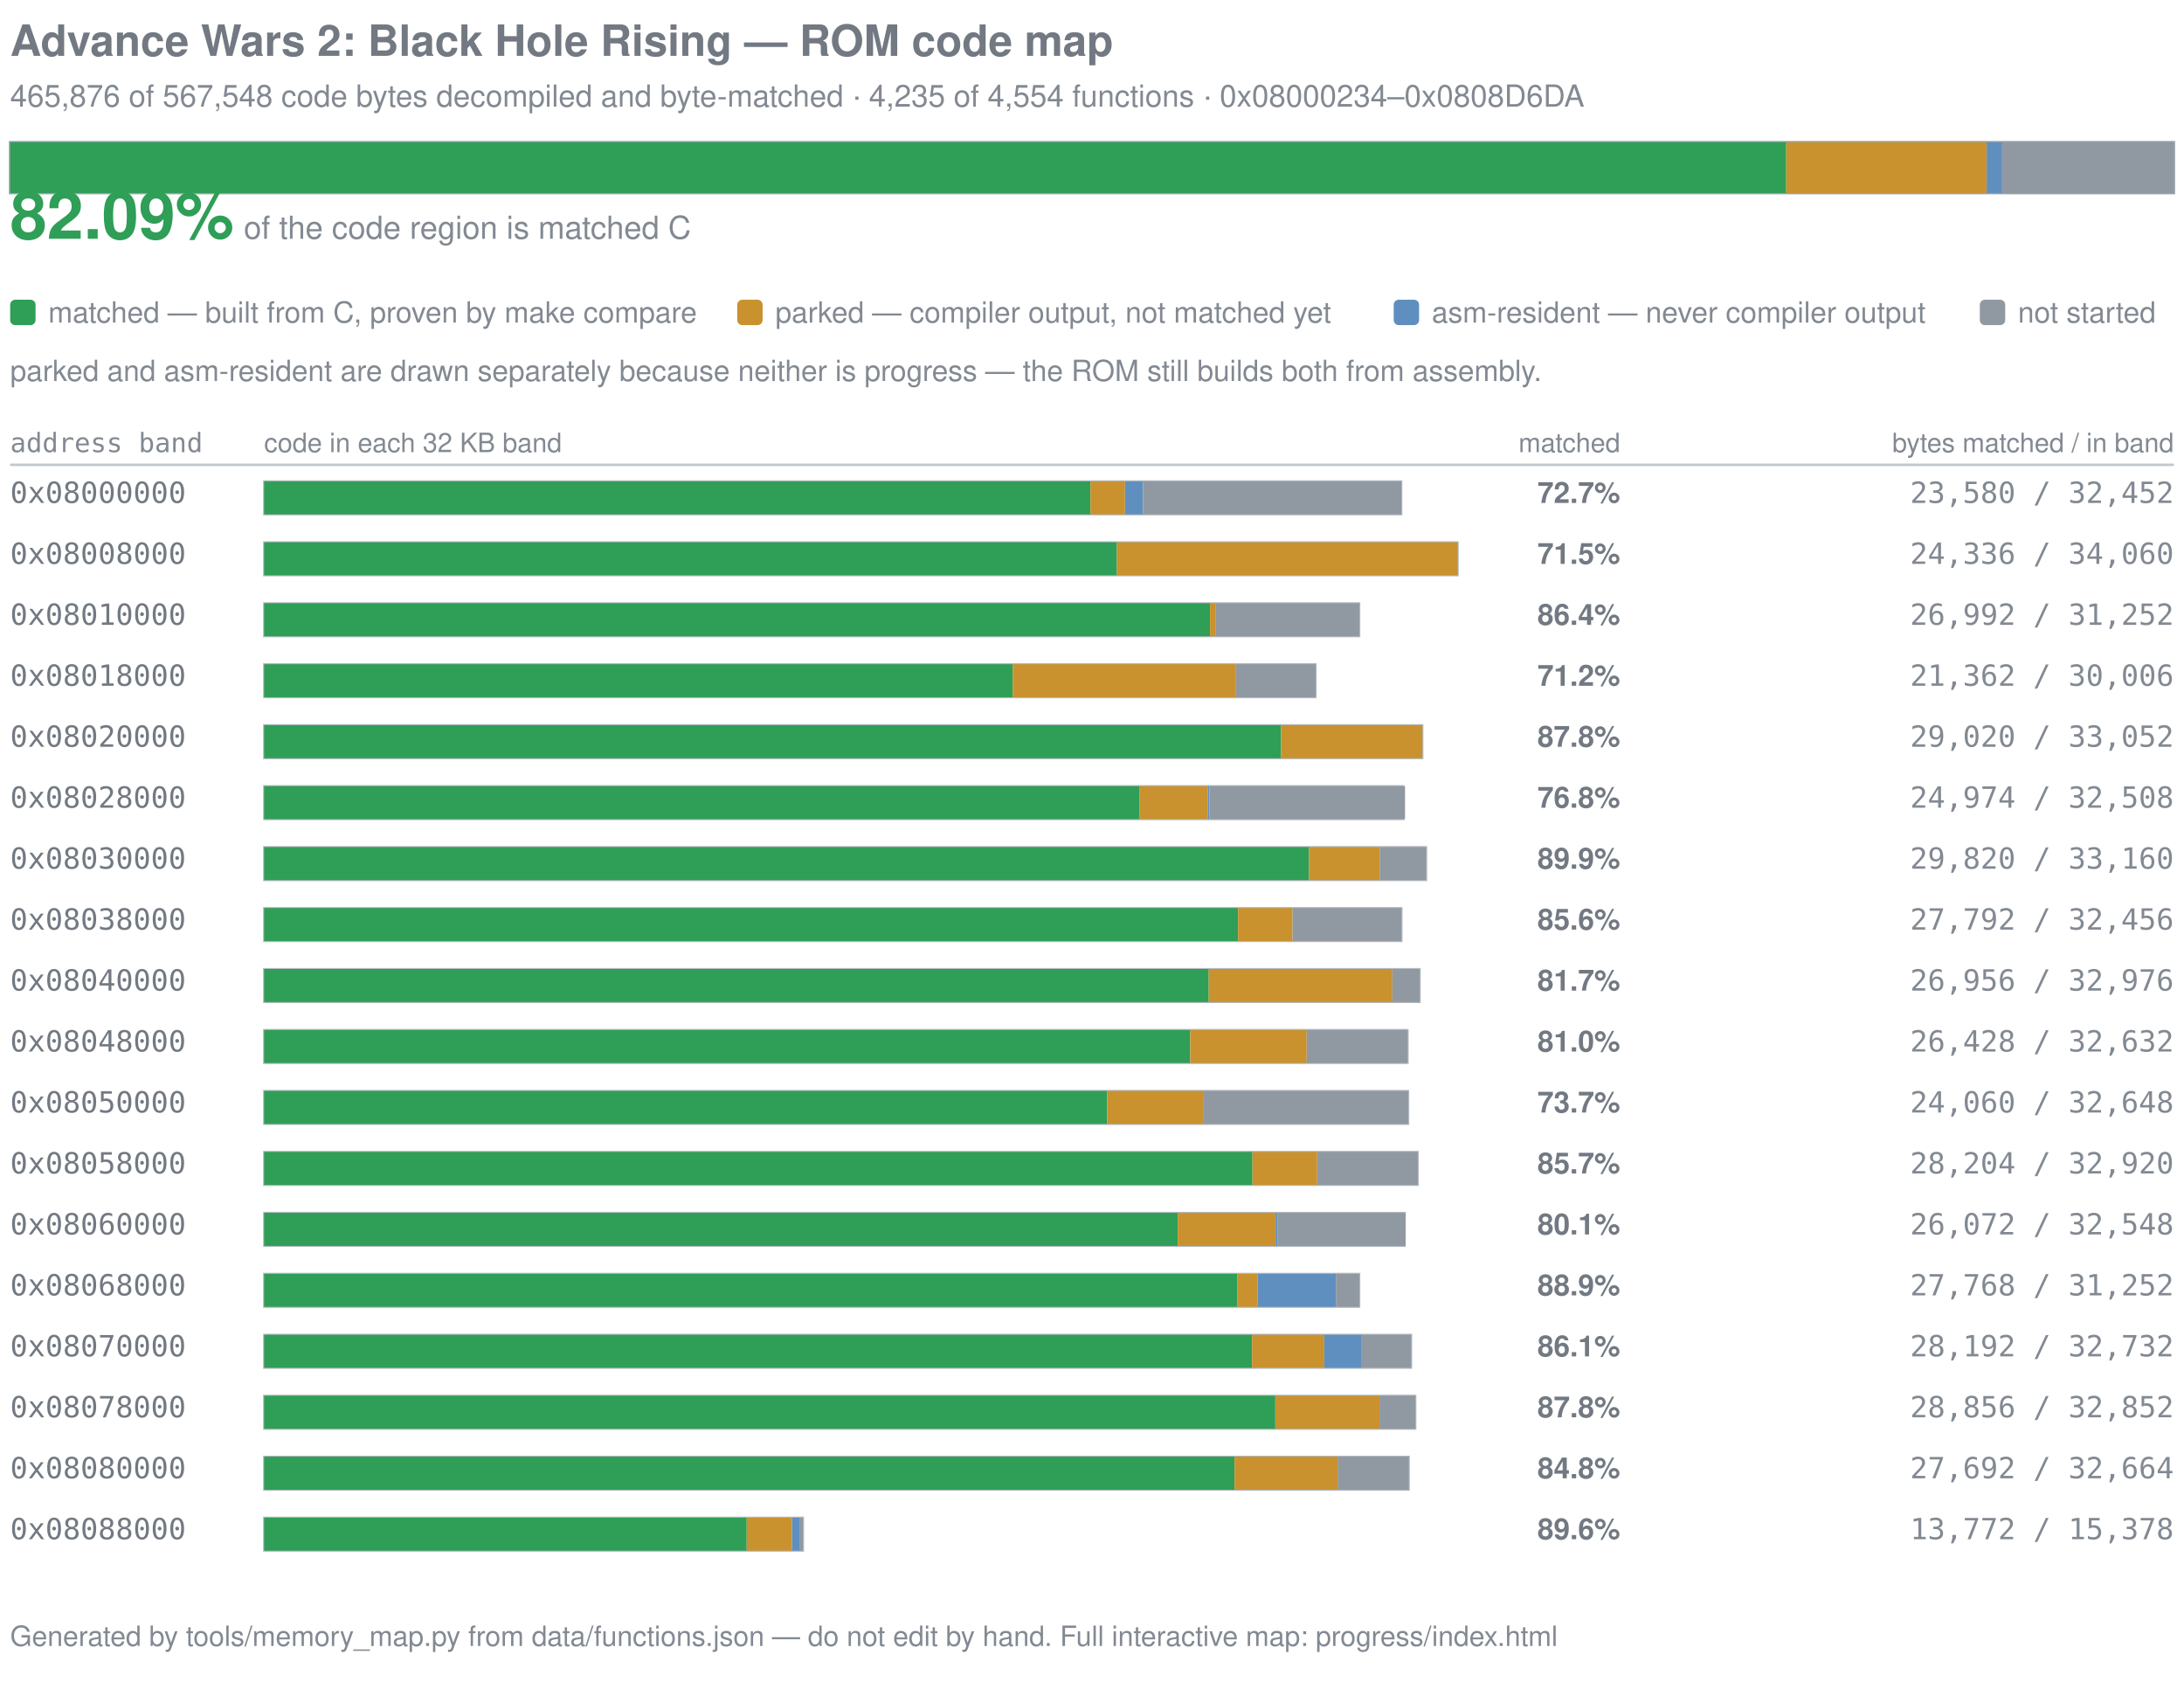
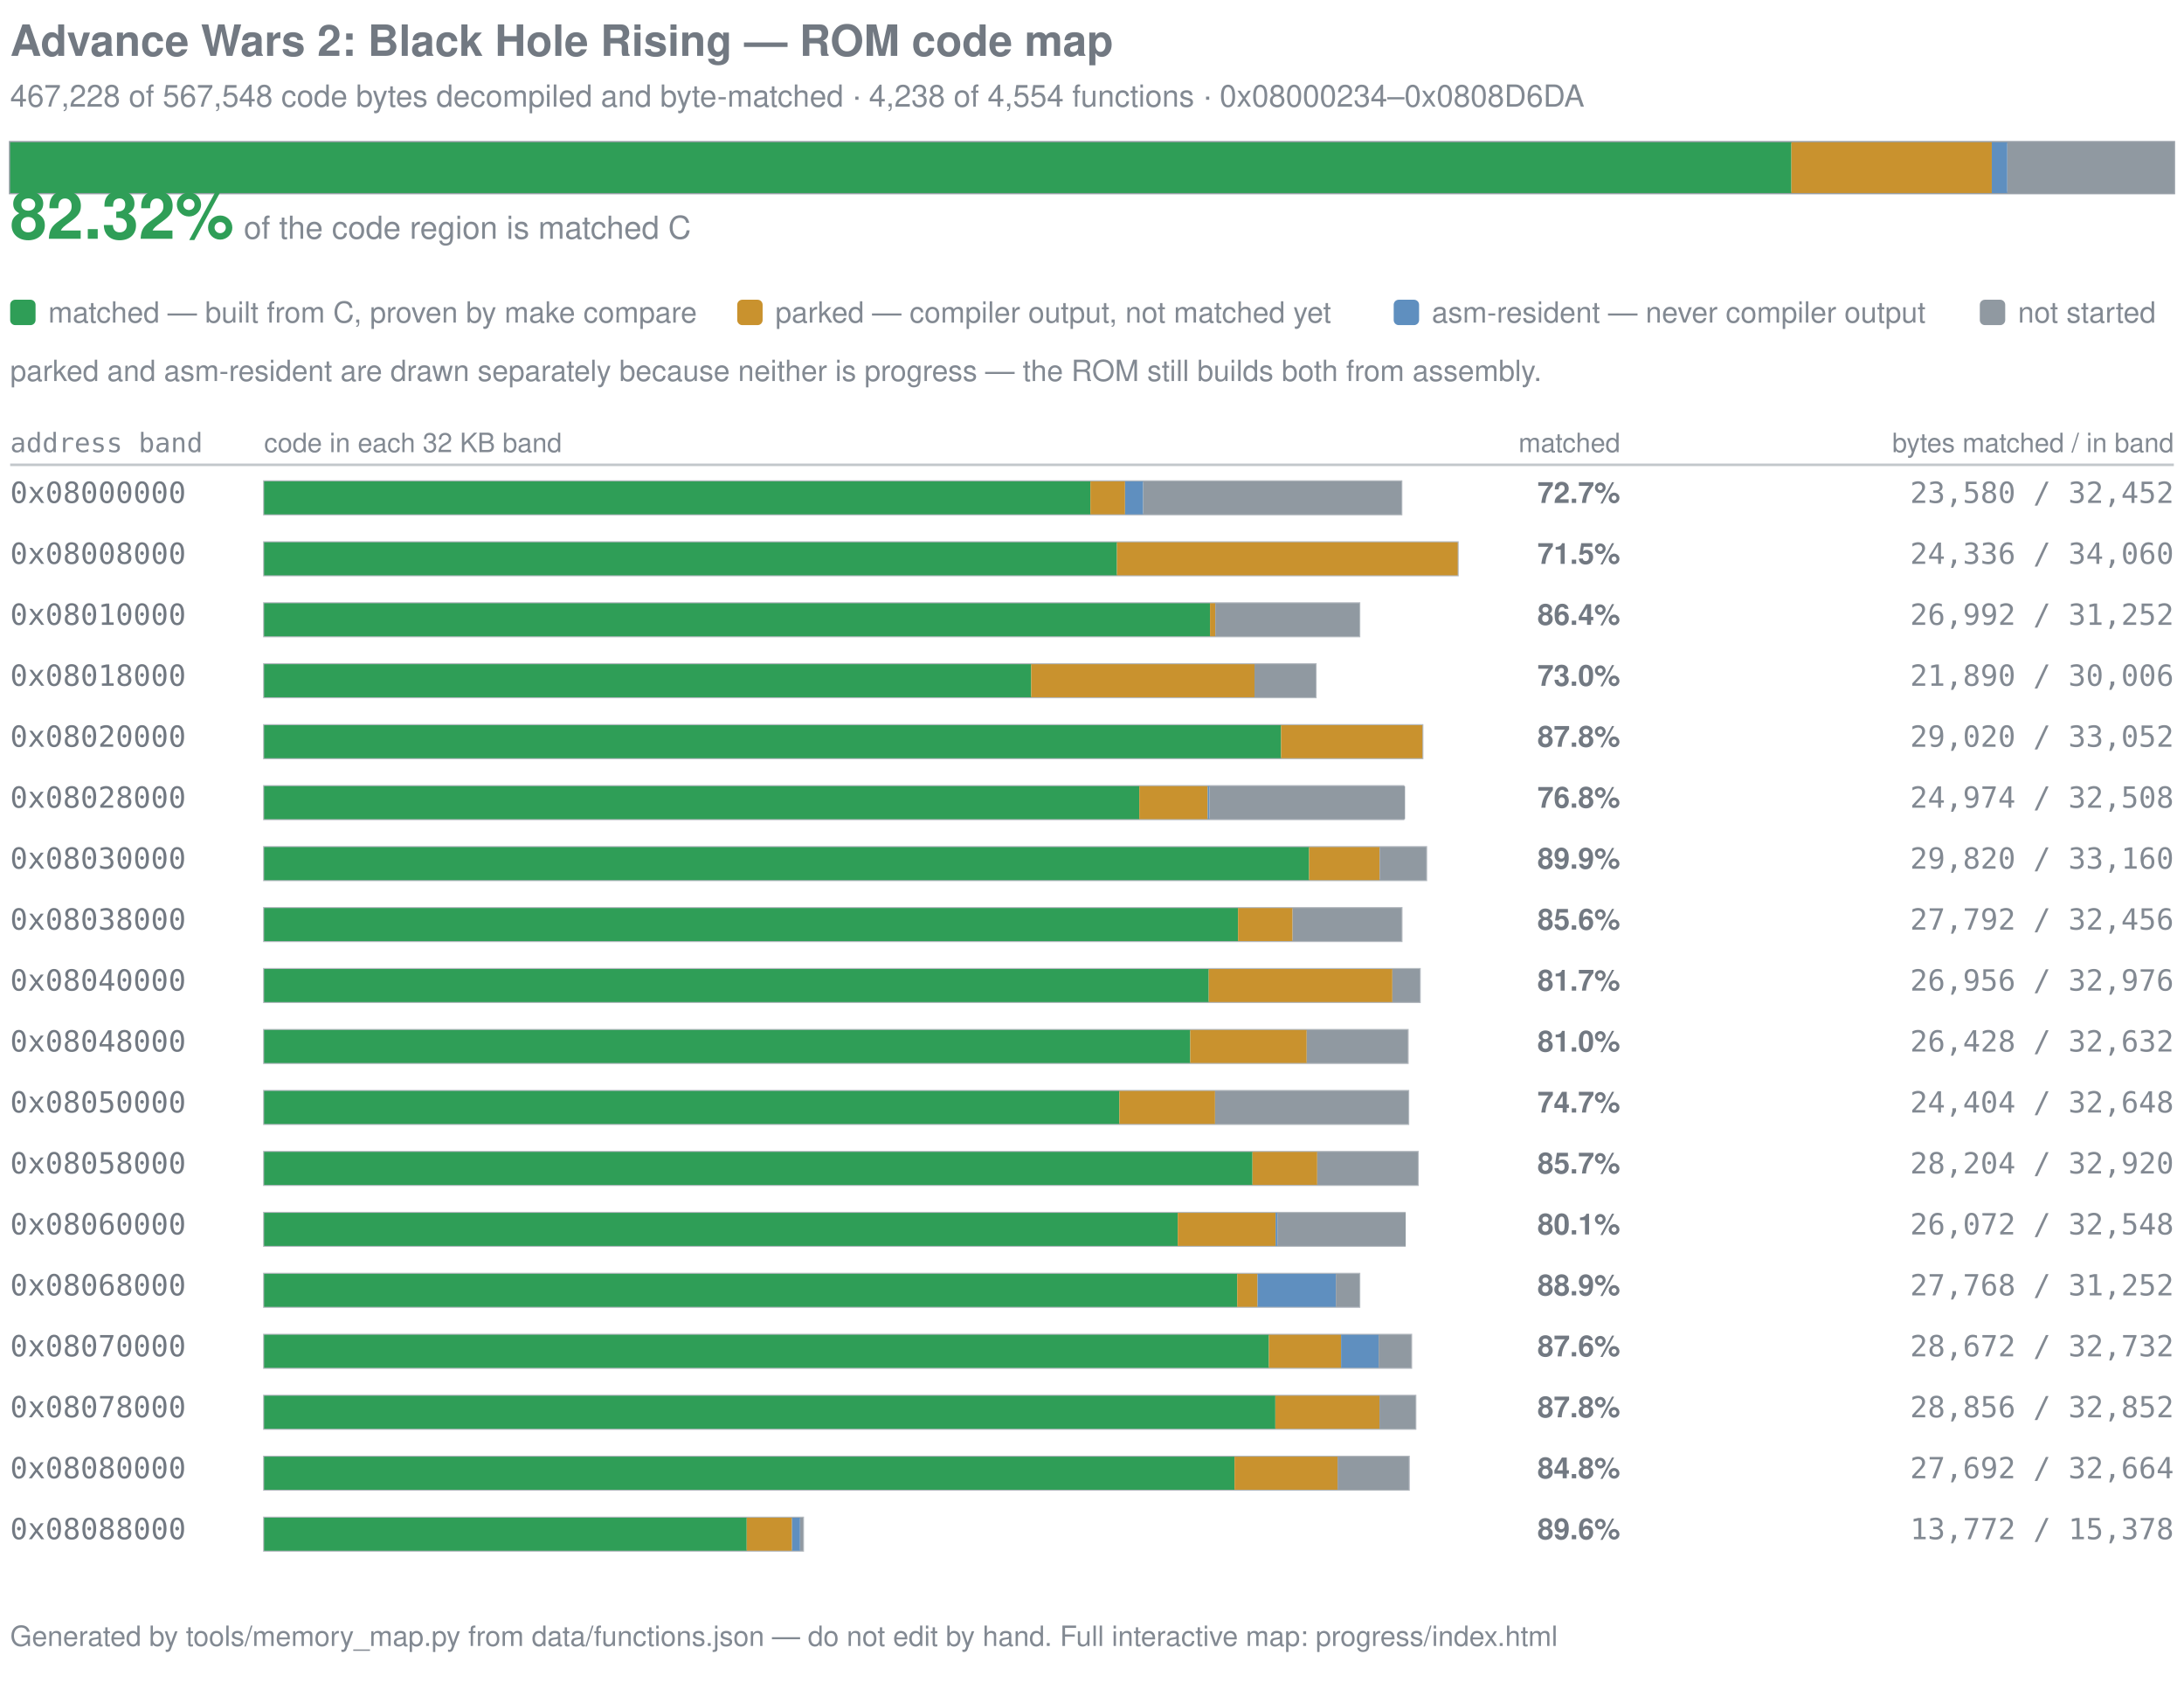
- <svg xmlns="http://www.w3.org/2000/svg" width="860" height="662" viewBox="0 0 860 662" role="img" aria-label="Advance Wars 2: Black Hole Rising decompilation progress by ROM address: 82.09% of code bytes matched">
+ <svg xmlns="http://www.w3.org/2000/svg" width="860" height="662" viewBox="0 0 860 662" role="img" aria-label="Advance Wars 2: Black Hole Rising decompilation progress by ROM address: 82.32% of code bytes matched">
  <text x="4.0" y="22.0" font-family="-apple-system, BlinkMacSystemFont, Segoe UI, Helvetica, Arial, sans-serif" font-size="17" fill="#727982" font-weight="600">Advance Wars 2: Black Hole Rising — ROM code map</text>
-   <text x="4.0" y="42.0" font-family="-apple-system, BlinkMacSystemFont, Segoe UI, Helvetica, Arial, sans-serif" font-size="12" fill="#828992">465,876 of 567,548 code bytes decompiled and byte-matched  ·  4,235 of 4,554 functions  ·  0x08000234–0x0808D6DA</text>
+   <text x="4.0" y="42.0" font-family="-apple-system, BlinkMacSystemFont, Segoe UI, Helvetica, Arial, sans-serif" font-size="12" fill="#828992">467,228 of 567,548 code bytes decompiled and byte-matched  ·  4,238 of 4,554 functions  ·  0x08000234–0x0808D6DA</text>
  <rect x="4" y="56" width="852" height="20" fill="none" stroke="#9aa1a9" stroke-width="1" />
-   <rect x="4.00" y="56.0" width="699.37" height="20.0" fill="#2f9e57" />
-   <rect x="703.37" y="56.0" width="78.91" height="20.0" fill="#c9922e" />
-   <rect x="782.29" y="56.0" width="6.12" height="20.0" fill="#5f8fbf" />
-   <rect x="788.41" y="56.0" width="67.59" height="20.0" fill="#9099a1" />
-   <text x="4.0" y="94.0" font-family="-apple-system, BlinkMacSystemFont, Segoe UI, Helvetica, Arial, sans-serif" font-size="26" fill="#2f9e57" font-weight="700">82.09%</text>
+   <rect x="4.00" y="56.0" width="701.40" height="20.0" fill="#2f9e57" />
+   <rect x="705.40" y="56.0" width="78.91" height="20.0" fill="#c9922e" />
+   <rect x="784.31" y="56.0" width="6.12" height="20.0" fill="#5f8fbf" />
+   <rect x="790.44" y="56.0" width="65.56" height="20.0" fill="#9099a1" />
+   <text x="4.0" y="94.0" font-family="-apple-system, BlinkMacSystemFont, Segoe UI, Helvetica, Arial, sans-serif" font-size="26" fill="#2f9e57" font-weight="700">82.32%</text>
  <text x="96.0" y="94.0" font-family="-apple-system, BlinkMacSystemFont, Segoe UI, Helvetica, Arial, sans-serif" font-size="12.5" fill="#828992">of the code region is matched C</text>
  <rect x="4.0" y="118.0" width="10" height="10" rx="2" fill="#2f9e57" />
  <text x="19.0" y="127.0" font-family="-apple-system, BlinkMacSystemFont, Segoe UI, Helvetica, Arial, sans-serif" font-size="11.5" fill="#828992">matched — built from C, proven by make compare</text>
  <rect x="290.3" y="118.0" width="10" height="10" rx="2" fill="#c9922e" />
  <text x="305.3" y="127.0" font-family="-apple-system, BlinkMacSystemFont, Segoe UI, Helvetica, Arial, sans-serif" font-size="11.5" fill="#828992">parked — compiler output, not matched yet</text>
  <rect x="548.8" y="118.0" width="10" height="10" rx="2" fill="#5f8fbf" />
  <text x="563.8" y="127.0" font-family="-apple-system, BlinkMacSystemFont, Segoe UI, Helvetica, Arial, sans-serif" font-size="11.5" fill="#828992">asm-resident — never compiler output</text>
  <rect x="779.6" y="118.0" width="10" height="10" rx="2" fill="#9099a1" />
  <text x="794.6" y="127.0" font-family="-apple-system, BlinkMacSystemFont, Segoe UI, Helvetica, Arial, sans-serif" font-size="11.5" fill="#828992">not started</text>
  <text x="4.0" y="150.0" font-family="-apple-system, BlinkMacSystemFont, Segoe UI, Helvetica, Arial, sans-serif" font-size="11.5" fill="#828992">parked and asm-resident are drawn separately because neither is progress — the ROM still builds both from assembly.</text>
  <text x="4.0" y="178.0" font-family="ui-monospace, SFMono-Regular, Menlo, Consolas, monospace" font-size="10.5" fill="#828992">address band</text>
  <text x="104.0" y="178.0" font-family="-apple-system, BlinkMacSystemFont, Segoe UI, Helvetica, Arial, sans-serif" font-size="10.5" fill="#828992">code in each 32 KB band</text>
  <text x="638.0" y="178.0" font-family="-apple-system, BlinkMacSystemFont, Segoe UI, Helvetica, Arial, sans-serif" font-size="10.5" fill="#828992" text-anchor="end">matched</text>
  <text x="856.0" y="178.0" font-family="-apple-system, BlinkMacSystemFont, Segoe UI, Helvetica, Arial, sans-serif" font-size="10.5" fill="#828992" text-anchor="end">bytes matched / in band</text>
  <line x1="4" y1="183.0" x2="856" y2="183.0" stroke="#9aa1a9" stroke-width="1" opacity="0.6" />
  <text x="4.0" y="198.0" font-family="ui-monospace, SFMono-Regular, Menlo, Consolas, monospace" font-size="11.5" fill="#727982">0x08000000</text>
  <rect x="104" y="189.5" width="447.81" height="13" fill="none" stroke="#9aa1a9" stroke-width="0.8" opacity="0.75" />
  <rect x="104.00" y="189.5" width="325.38" height="13.0" fill="#2f9e57" />
  <rect x="429.38" y="189.5" width="13.63" height="13.0" fill="#c9922e" />
  <rect x="443.02" y="189.5" width="7.12" height="13.0" fill="#5f8fbf" />
  <rect x="450.14" y="189.5" width="101.67" height="13.0" fill="#9099a1" />
  <text x="638.0" y="198.0" font-family="-apple-system, BlinkMacSystemFont, Segoe UI, Helvetica, Arial, sans-serif" font-size="11.5" fill="#727982" font-weight="600" text-anchor="end">72.7%</text>
  <text x="856.0" y="198.0" font-family="ui-monospace, SFMono-Regular, Menlo, Consolas, monospace" font-size="11.5" fill="#828992" text-anchor="end">23,580 / 32,452</text>
  <text x="4.0" y="222.0" font-family="ui-monospace, SFMono-Regular, Menlo, Consolas, monospace" font-size="11.5" fill="#727982">0x08008000</text>
  <rect x="104" y="213.5" width="470.00" height="13" fill="none" stroke="#9aa1a9" stroke-width="0.8" opacity="0.75" />
  <rect x="104.00" y="213.5" width="335.82" height="13.0" fill="#2f9e57" />
  <rect x="439.82" y="213.5" width="134.18" height="13.0" fill="#c9922e" />
  <text x="638.0" y="222.0" font-family="-apple-system, BlinkMacSystemFont, Segoe UI, Helvetica, Arial, sans-serif" font-size="11.5" fill="#727982" font-weight="600" text-anchor="end">71.5%</text>
  <text x="856.0" y="222.0" font-family="ui-monospace, SFMono-Regular, Menlo, Consolas, monospace" font-size="11.5" fill="#828992" text-anchor="end">24,336 / 34,060</text>
  <text x="4.0" y="246.0" font-family="ui-monospace, SFMono-Regular, Menlo, Consolas, monospace" font-size="11.5" fill="#727982">0x08010000</text>
  <rect x="104" y="237.5" width="431.25" height="13" fill="none" stroke="#9aa1a9" stroke-width="0.8" opacity="0.75" />
  <rect x="104.00" y="237.5" width="372.47" height="13.0" fill="#2f9e57" />
  <rect x="476.47" y="237.5" width="2.10" height="13.0" fill="#c9922e" />
  <rect x="478.56" y="237.5" width="56.69" height="13.0" fill="#9099a1" />
  <text x="638.0" y="246.0" font-family="-apple-system, BlinkMacSystemFont, Segoe UI, Helvetica, Arial, sans-serif" font-size="11.5" fill="#727982" font-weight="600" text-anchor="end">86.4%</text>
  <text x="856.0" y="246.0" font-family="ui-monospace, SFMono-Regular, Menlo, Consolas, monospace" font-size="11.5" fill="#828992" text-anchor="end">26,992 / 31,252</text>
  <text x="4.0" y="270.0" font-family="ui-monospace, SFMono-Regular, Menlo, Consolas, monospace" font-size="11.5" fill="#727982">0x08018000</text>
  <rect x="104" y="261.5" width="414.06" height="13" fill="none" stroke="#9aa1a9" stroke-width="0.8" opacity="0.75" />
-   <rect x="104.00" y="261.5" width="294.78" height="13.0" fill="#2f9e57" />
-   <rect x="398.78" y="261.5" width="87.93" height="13.0" fill="#c9922e" />
-   <rect x="486.71" y="261.5" width="31.35" height="13.0" fill="#9099a1" />
-   <text x="638.0" y="270.0" font-family="-apple-system, BlinkMacSystemFont, Segoe UI, Helvetica, Arial, sans-serif" font-size="11.5" fill="#727982" font-weight="600" text-anchor="end">71.2%</text>
-   <text x="856.0" y="270.0" font-family="ui-monospace, SFMono-Regular, Menlo, Consolas, monospace" font-size="11.5" fill="#828992" text-anchor="end">21,362 / 30,006</text>
+   <rect x="104.00" y="261.5" width="302.06" height="13.0" fill="#2f9e57" />
+   <rect x="406.06" y="261.5" width="87.93" height="13.0" fill="#c9922e" />
+   <rect x="493.99" y="261.5" width="24.07" height="13.0" fill="#9099a1" />
+   <text x="638.0" y="270.0" font-family="-apple-system, BlinkMacSystemFont, Segoe UI, Helvetica, Arial, sans-serif" font-size="11.5" fill="#727982" font-weight="600" text-anchor="end">73.0%</text>
+   <text x="856.0" y="270.0" font-family="ui-monospace, SFMono-Regular, Menlo, Consolas, monospace" font-size="11.5" fill="#828992" text-anchor="end">21,890 / 30,006</text>
  <text x="4.0" y="294.0" font-family="ui-monospace, SFMono-Regular, Menlo, Consolas, monospace" font-size="11.5" fill="#727982">0x08020000</text>
  <rect x="104" y="285.5" width="456.09" height="13" fill="none" stroke="#9aa1a9" stroke-width="0.8" opacity="0.75" />
  <rect x="104.00" y="285.5" width="400.45" height="13.0" fill="#2f9e57" />
  <rect x="504.45" y="285.5" width="55.64" height="13.0" fill="#c9922e" />
  <text x="638.0" y="294.0" font-family="-apple-system, BlinkMacSystemFont, Segoe UI, Helvetica, Arial, sans-serif" font-size="11.5" fill="#727982" font-weight="600" text-anchor="end">87.8%</text>
  <text x="856.0" y="294.0" font-family="ui-monospace, SFMono-Regular, Menlo, Consolas, monospace" font-size="11.5" fill="#828992" text-anchor="end">29,020 / 33,052</text>
  <text x="4.0" y="318.0" font-family="ui-monospace, SFMono-Regular, Menlo, Consolas, monospace" font-size="11.5" fill="#727982">0x08028000</text>
  <rect x="104" y="309.5" width="448.58" height="13" fill="none" stroke="#9aa1a9" stroke-width="0.8" opacity="0.75" />
  <rect x="104.00" y="309.5" width="344.62" height="13.0" fill="#2f9e57" />
  <rect x="448.62" y="309.5" width="26.94" height="13.0" fill="#c9922e" />
  <rect x="475.56" y="309.5" width="0.70" height="13.0" fill="#5f8fbf" />
  <rect x="476.26" y="309.5" width="77.00" height="13.0" fill="#9099a1" />
  <text x="638.0" y="318.0" font-family="-apple-system, BlinkMacSystemFont, Segoe UI, Helvetica, Arial, sans-serif" font-size="11.5" fill="#727982" font-weight="600" text-anchor="end">76.8%</text>
  <text x="856.0" y="318.0" font-family="ui-monospace, SFMono-Regular, Menlo, Consolas, monospace" font-size="11.5" fill="#828992" text-anchor="end">24,974 / 32,508</text>
  <text x="4.0" y="342.0" font-family="ui-monospace, SFMono-Regular, Menlo, Consolas, monospace" font-size="11.5" fill="#727982">0x08030000</text>
  <rect x="104" y="333.5" width="457.58" height="13" fill="none" stroke="#9aa1a9" stroke-width="0.8" opacity="0.75" />
  <rect x="104.00" y="333.5" width="411.49" height="13.0" fill="#2f9e57" />
  <rect x="515.49" y="333.5" width="27.76" height="13.0" fill="#c9922e" />
  <rect x="543.26" y="333.5" width="18.33" height="13.0" fill="#9099a1" />
  <text x="638.0" y="342.0" font-family="-apple-system, BlinkMacSystemFont, Segoe UI, Helvetica, Arial, sans-serif" font-size="11.5" fill="#727982" font-weight="600" text-anchor="end">89.9%</text>
  <text x="856.0" y="342.0" font-family="ui-monospace, SFMono-Regular, Menlo, Consolas, monospace" font-size="11.5" fill="#828992" text-anchor="end">29,820 / 33,160</text>
  <text x="4.0" y="366.0" font-family="ui-monospace, SFMono-Regular, Menlo, Consolas, monospace" font-size="11.5" fill="#727982">0x08038000</text>
  <rect x="104" y="357.5" width="447.87" height="13" fill="none" stroke="#9aa1a9" stroke-width="0.8" opacity="0.75" />
  <rect x="104.00" y="357.5" width="383.51" height="13.0" fill="#2f9e57" />
  <rect x="487.51" y="357.5" width="21.47" height="13.0" fill="#c9922e" />
  <rect x="508.98" y="357.5" width="42.89" height="13.0" fill="#9099a1" />
  <text x="638.0" y="366.0" font-family="-apple-system, BlinkMacSystemFont, Segoe UI, Helvetica, Arial, sans-serif" font-size="11.5" fill="#727982" font-weight="600" text-anchor="end">85.6%</text>
  <text x="856.0" y="366.0" font-family="ui-monospace, SFMono-Regular, Menlo, Consolas, monospace" font-size="11.5" fill="#828992" text-anchor="end">27,792 / 32,456</text>
  <text x="4.0" y="390.0" font-family="ui-monospace, SFMono-Regular, Menlo, Consolas, monospace" font-size="11.5" fill="#727982">0x08040000</text>
  <rect x="104" y="381.5" width="455.04" height="13" fill="none" stroke="#9aa1a9" stroke-width="0.8" opacity="0.75" />
  <rect x="104.00" y="381.5" width="371.97" height="13.0" fill="#2f9e57" />
  <rect x="475.97" y="381.5" width="72.31" height="13.0" fill="#c9922e" />
  <rect x="548.28" y="381.5" width="10.76" height="13.0" fill="#9099a1" />
  <text x="638.0" y="390.0" font-family="-apple-system, BlinkMacSystemFont, Segoe UI, Helvetica, Arial, sans-serif" font-size="11.5" fill="#727982" font-weight="600" text-anchor="end">81.7%</text>
  <text x="856.0" y="390.0" font-family="ui-monospace, SFMono-Regular, Menlo, Consolas, monospace" font-size="11.5" fill="#828992" text-anchor="end">26,956 / 32,976</text>
  <text x="4.0" y="414.0" font-family="ui-monospace, SFMono-Regular, Menlo, Consolas, monospace" font-size="11.5" fill="#727982">0x08048000</text>
  <rect x="104" y="405.5" width="450.29" height="13" fill="none" stroke="#9aa1a9" stroke-width="0.8" opacity="0.75" />
  <rect x="104.00" y="405.5" width="364.68" height="13.0" fill="#2f9e57" />
  <rect x="468.68" y="405.5" width="45.87" height="13.0" fill="#c9922e" />
  <rect x="514.55" y="405.5" width="39.74" height="13.0" fill="#9099a1" />
  <text x="638.0" y="414.0" font-family="-apple-system, BlinkMacSystemFont, Segoe UI, Helvetica, Arial, sans-serif" font-size="11.5" fill="#727982" font-weight="600" text-anchor="end">81.0%</text>
  <text x="856.0" y="414.0" font-family="ui-monospace, SFMono-Regular, Menlo, Consolas, monospace" font-size="11.5" fill="#828992" text-anchor="end">26,428 / 32,632</text>
  <text x="4.0" y="438.0" font-family="ui-monospace, SFMono-Regular, Menlo, Consolas, monospace" font-size="11.5" fill="#727982">0x08050000</text>
  <rect x="104" y="429.5" width="450.52" height="13" fill="none" stroke="#9aa1a9" stroke-width="0.8" opacity="0.75" />
-   <rect x="104.00" y="429.5" width="332.01" height="13.0" fill="#2f9e57" />
-   <rect x="436.01" y="429.5" width="37.70" height="13.0" fill="#c9922e" />
-   <rect x="473.71" y="429.5" width="80.81" height="13.0" fill="#9099a1" />
-   <text x="638.0" y="438.0" font-family="-apple-system, BlinkMacSystemFont, Segoe UI, Helvetica, Arial, sans-serif" font-size="11.5" fill="#727982" font-weight="600" text-anchor="end">73.7%</text>
-   <text x="856.0" y="438.0" font-family="ui-monospace, SFMono-Regular, Menlo, Consolas, monospace" font-size="11.5" fill="#828992" text-anchor="end">24,060 / 32,648</text>
+   <rect x="104.00" y="429.5" width="336.76" height="13.0" fill="#2f9e57" />
+   <rect x="440.76" y="429.5" width="37.70" height="13.0" fill="#c9922e" />
+   <rect x="478.45" y="429.5" width="76.06" height="13.0" fill="#9099a1" />
+   <text x="638.0" y="438.0" font-family="-apple-system, BlinkMacSystemFont, Segoe UI, Helvetica, Arial, sans-serif" font-size="11.5" fill="#727982" font-weight="600" text-anchor="end">74.7%</text>
+   <text x="856.0" y="438.0" font-family="ui-monospace, SFMono-Regular, Menlo, Consolas, monospace" font-size="11.5" fill="#828992" text-anchor="end">24,404 / 32,648</text>
  <text x="4.0" y="462.0" font-family="ui-monospace, SFMono-Regular, Menlo, Consolas, monospace" font-size="11.5" fill="#727982">0x08058000</text>
  <rect x="104" y="453.5" width="454.27" height="13" fill="none" stroke="#9aa1a9" stroke-width="0.8" opacity="0.75" />
  <rect x="104.00" y="453.5" width="389.19" height="13.0" fill="#2f9e57" />
  <rect x="493.19" y="453.5" width="25.50" height="13.0" fill="#c9922e" />
  <rect x="518.69" y="453.5" width="39.58" height="13.0" fill="#9099a1" />
  <text x="638.0" y="462.0" font-family="-apple-system, BlinkMacSystemFont, Segoe UI, Helvetica, Arial, sans-serif" font-size="11.5" fill="#727982" font-weight="600" text-anchor="end">85.7%</text>
  <text x="856.0" y="462.0" font-family="ui-monospace, SFMono-Regular, Menlo, Consolas, monospace" font-size="11.5" fill="#828992" text-anchor="end">28,204 / 32,920</text>
  <text x="4.0" y="486.0" font-family="ui-monospace, SFMono-Regular, Menlo, Consolas, monospace" font-size="11.5" fill="#727982">0x08060000</text>
  <rect x="104" y="477.5" width="449.14" height="13" fill="none" stroke="#9aa1a9" stroke-width="0.8" opacity="0.75" />
  <rect x="104.00" y="477.5" width="359.77" height="13.0" fill="#2f9e57" />
  <rect x="463.77" y="477.5" width="38.53" height="13.0" fill="#c9922e" />
  <rect x="502.30" y="477.5" width="0.70" height="13.0" fill="#5f8fbf" />
  <rect x="503.00" y="477.5" width="50.50" height="13.0" fill="#9099a1" />
  <text x="638.0" y="486.0" font-family="-apple-system, BlinkMacSystemFont, Segoe UI, Helvetica, Arial, sans-serif" font-size="11.5" fill="#727982" font-weight="600" text-anchor="end">80.1%</text>
  <text x="856.0" y="486.0" font-family="ui-monospace, SFMono-Regular, Menlo, Consolas, monospace" font-size="11.5" fill="#828992" text-anchor="end">26,072 / 32,548</text>
  <text x="4.0" y="510.0" font-family="ui-monospace, SFMono-Regular, Menlo, Consolas, monospace" font-size="11.5" fill="#727982">0x08068000</text>
  <rect x="104" y="501.5" width="431.25" height="13" fill="none" stroke="#9aa1a9" stroke-width="0.8" opacity="0.75" />
  <rect x="104.00" y="501.5" width="383.18" height="13.0" fill="#2f9e57" />
  <rect x="487.18" y="501.5" width="8.00" height="13.0" fill="#c9922e" />
  <rect x="495.18" y="501.5" width="30.85" height="13.0" fill="#5f8fbf" />
  <rect x="526.03" y="501.5" width="9.22" height="13.0" fill="#9099a1" />
  <text x="638.0" y="510.0" font-family="-apple-system, BlinkMacSystemFont, Segoe UI, Helvetica, Arial, sans-serif" font-size="11.5" fill="#727982" font-weight="600" text-anchor="end">88.9%</text>
  <text x="856.0" y="510.0" font-family="ui-monospace, SFMono-Regular, Menlo, Consolas, monospace" font-size="11.5" fill="#828992" text-anchor="end">27,768 / 31,252</text>
  <text x="4.0" y="534.0" font-family="ui-monospace, SFMono-Regular, Menlo, Consolas, monospace" font-size="11.5" fill="#727982">0x08070000</text>
  <rect x="104" y="525.5" width="451.67" height="13" fill="none" stroke="#9aa1a9" stroke-width="0.8" opacity="0.75" />
-   <rect x="104.00" y="525.5" width="389.03" height="13.0" fill="#2f9e57" />
-   <rect x="493.03" y="525.5" width="28.43" height="13.0" fill="#c9922e" />
-   <rect x="521.45" y="525.5" width="14.79" height="13.0" fill="#5f8fbf" />
-   <rect x="536.25" y="525.5" width="19.43" height="13.0" fill="#9099a1" />
-   <text x="638.0" y="534.0" font-family="-apple-system, BlinkMacSystemFont, Segoe UI, Helvetica, Arial, sans-serif" font-size="11.5" fill="#727982" font-weight="600" text-anchor="end">86.1%</text>
-   <text x="856.0" y="534.0" font-family="ui-monospace, SFMono-Regular, Menlo, Consolas, monospace" font-size="11.5" fill="#828992" text-anchor="end">28,192 / 32,732</text>
+   <rect x="104.00" y="525.5" width="395.65" height="13.0" fill="#2f9e57" />
+   <rect x="499.65" y="525.5" width="28.43" height="13.0" fill="#c9922e" />
+   <rect x="528.08" y="525.5" width="14.79" height="13.0" fill="#5f8fbf" />
+   <rect x="542.87" y="525.5" width="12.81" height="13.0" fill="#9099a1" />
+   <text x="638.0" y="534.0" font-family="-apple-system, BlinkMacSystemFont, Segoe UI, Helvetica, Arial, sans-serif" font-size="11.5" fill="#727982" font-weight="600" text-anchor="end">87.6%</text>
+   <text x="856.0" y="534.0" font-family="ui-monospace, SFMono-Regular, Menlo, Consolas, monospace" font-size="11.5" fill="#828992" text-anchor="end">28,672 / 32,732</text>
  <text x="4.0" y="558.0" font-family="ui-monospace, SFMono-Regular, Menlo, Consolas, monospace" font-size="11.5" fill="#727982">0x08078000</text>
  <rect x="104" y="549.5" width="453.33" height="13" fill="none" stroke="#9aa1a9" stroke-width="0.8" opacity="0.75" />
  <rect x="104.00" y="549.5" width="398.19" height="13.0" fill="#2f9e57" />
  <rect x="502.19" y="549.5" width="41.01" height="13.0" fill="#c9922e" />
  <rect x="543.20" y="549.5" width="14.13" height="13.0" fill="#9099a1" />
  <text x="638.0" y="558.0" font-family="-apple-system, BlinkMacSystemFont, Segoe UI, Helvetica, Arial, sans-serif" font-size="11.5" fill="#727982" font-weight="600" text-anchor="end">87.8%</text>
  <text x="856.0" y="558.0" font-family="ui-monospace, SFMono-Regular, Menlo, Consolas, monospace" font-size="11.5" fill="#828992" text-anchor="end">28,856 / 32,852</text>
  <text x="4.0" y="582.0" font-family="ui-monospace, SFMono-Regular, Menlo, Consolas, monospace" font-size="11.5" fill="#727982">0x08080000</text>
  <rect x="104" y="573.5" width="450.74" height="13" fill="none" stroke="#9aa1a9" stroke-width="0.8" opacity="0.75" />
  <rect x="104.00" y="573.5" width="382.13" height="13.0" fill="#2f9e57" />
  <rect x="486.13" y="573.5" width="40.57" height="13.0" fill="#c9922e" />
  <rect x="526.70" y="573.5" width="28.04" height="13.0" fill="#9099a1" />
  <text x="638.0" y="582.0" font-family="-apple-system, BlinkMacSystemFont, Segoe UI, Helvetica, Arial, sans-serif" font-size="11.5" fill="#727982" font-weight="600" text-anchor="end">84.8%</text>
  <text x="856.0" y="582.0" font-family="ui-monospace, SFMono-Regular, Menlo, Consolas, monospace" font-size="11.5" fill="#828992" text-anchor="end">27,692 / 32,664</text>
  <text x="4.0" y="606.0" font-family="ui-monospace, SFMono-Regular, Menlo, Consolas, monospace" font-size="11.5" fill="#727982">0x08088000</text>
  <rect x="104" y="597.5" width="212.20" height="13" fill="none" stroke="#9aa1a9" stroke-width="0.8" opacity="0.75" />
  <rect x="104.00" y="597.5" width="190.04" height="13.0" fill="#2f9e57" />
  <rect x="294.04" y="597.5" width="17.83" height="13.0" fill="#c9922e" />
  <rect x="311.87" y="597.5" width="3.17" height="13.0" fill="#5f8fbf" />
  <rect x="315.04" y="597.5" width="1.16" height="13.0" fill="#9099a1" />
  <text x="638.0" y="606.0" font-family="-apple-system, BlinkMacSystemFont, Segoe UI, Helvetica, Arial, sans-serif" font-size="11.5" fill="#727982" font-weight="600" text-anchor="end">89.6%</text>
  <text x="856.0" y="606.0" font-family="ui-monospace, SFMono-Regular, Menlo, Consolas, monospace" font-size="11.5" fill="#828992" text-anchor="end">13,772 / 15,378</text>
  <text x="4.0" y="648.0" font-family="-apple-system, BlinkMacSystemFont, Segoe UI, Helvetica, Arial, sans-serif" font-size="11" fill="#828992">Generated by tools/memory_map.py from data/functions.json — do not edit by hand. Full interactive map: progress/index.html</text>
</svg>
